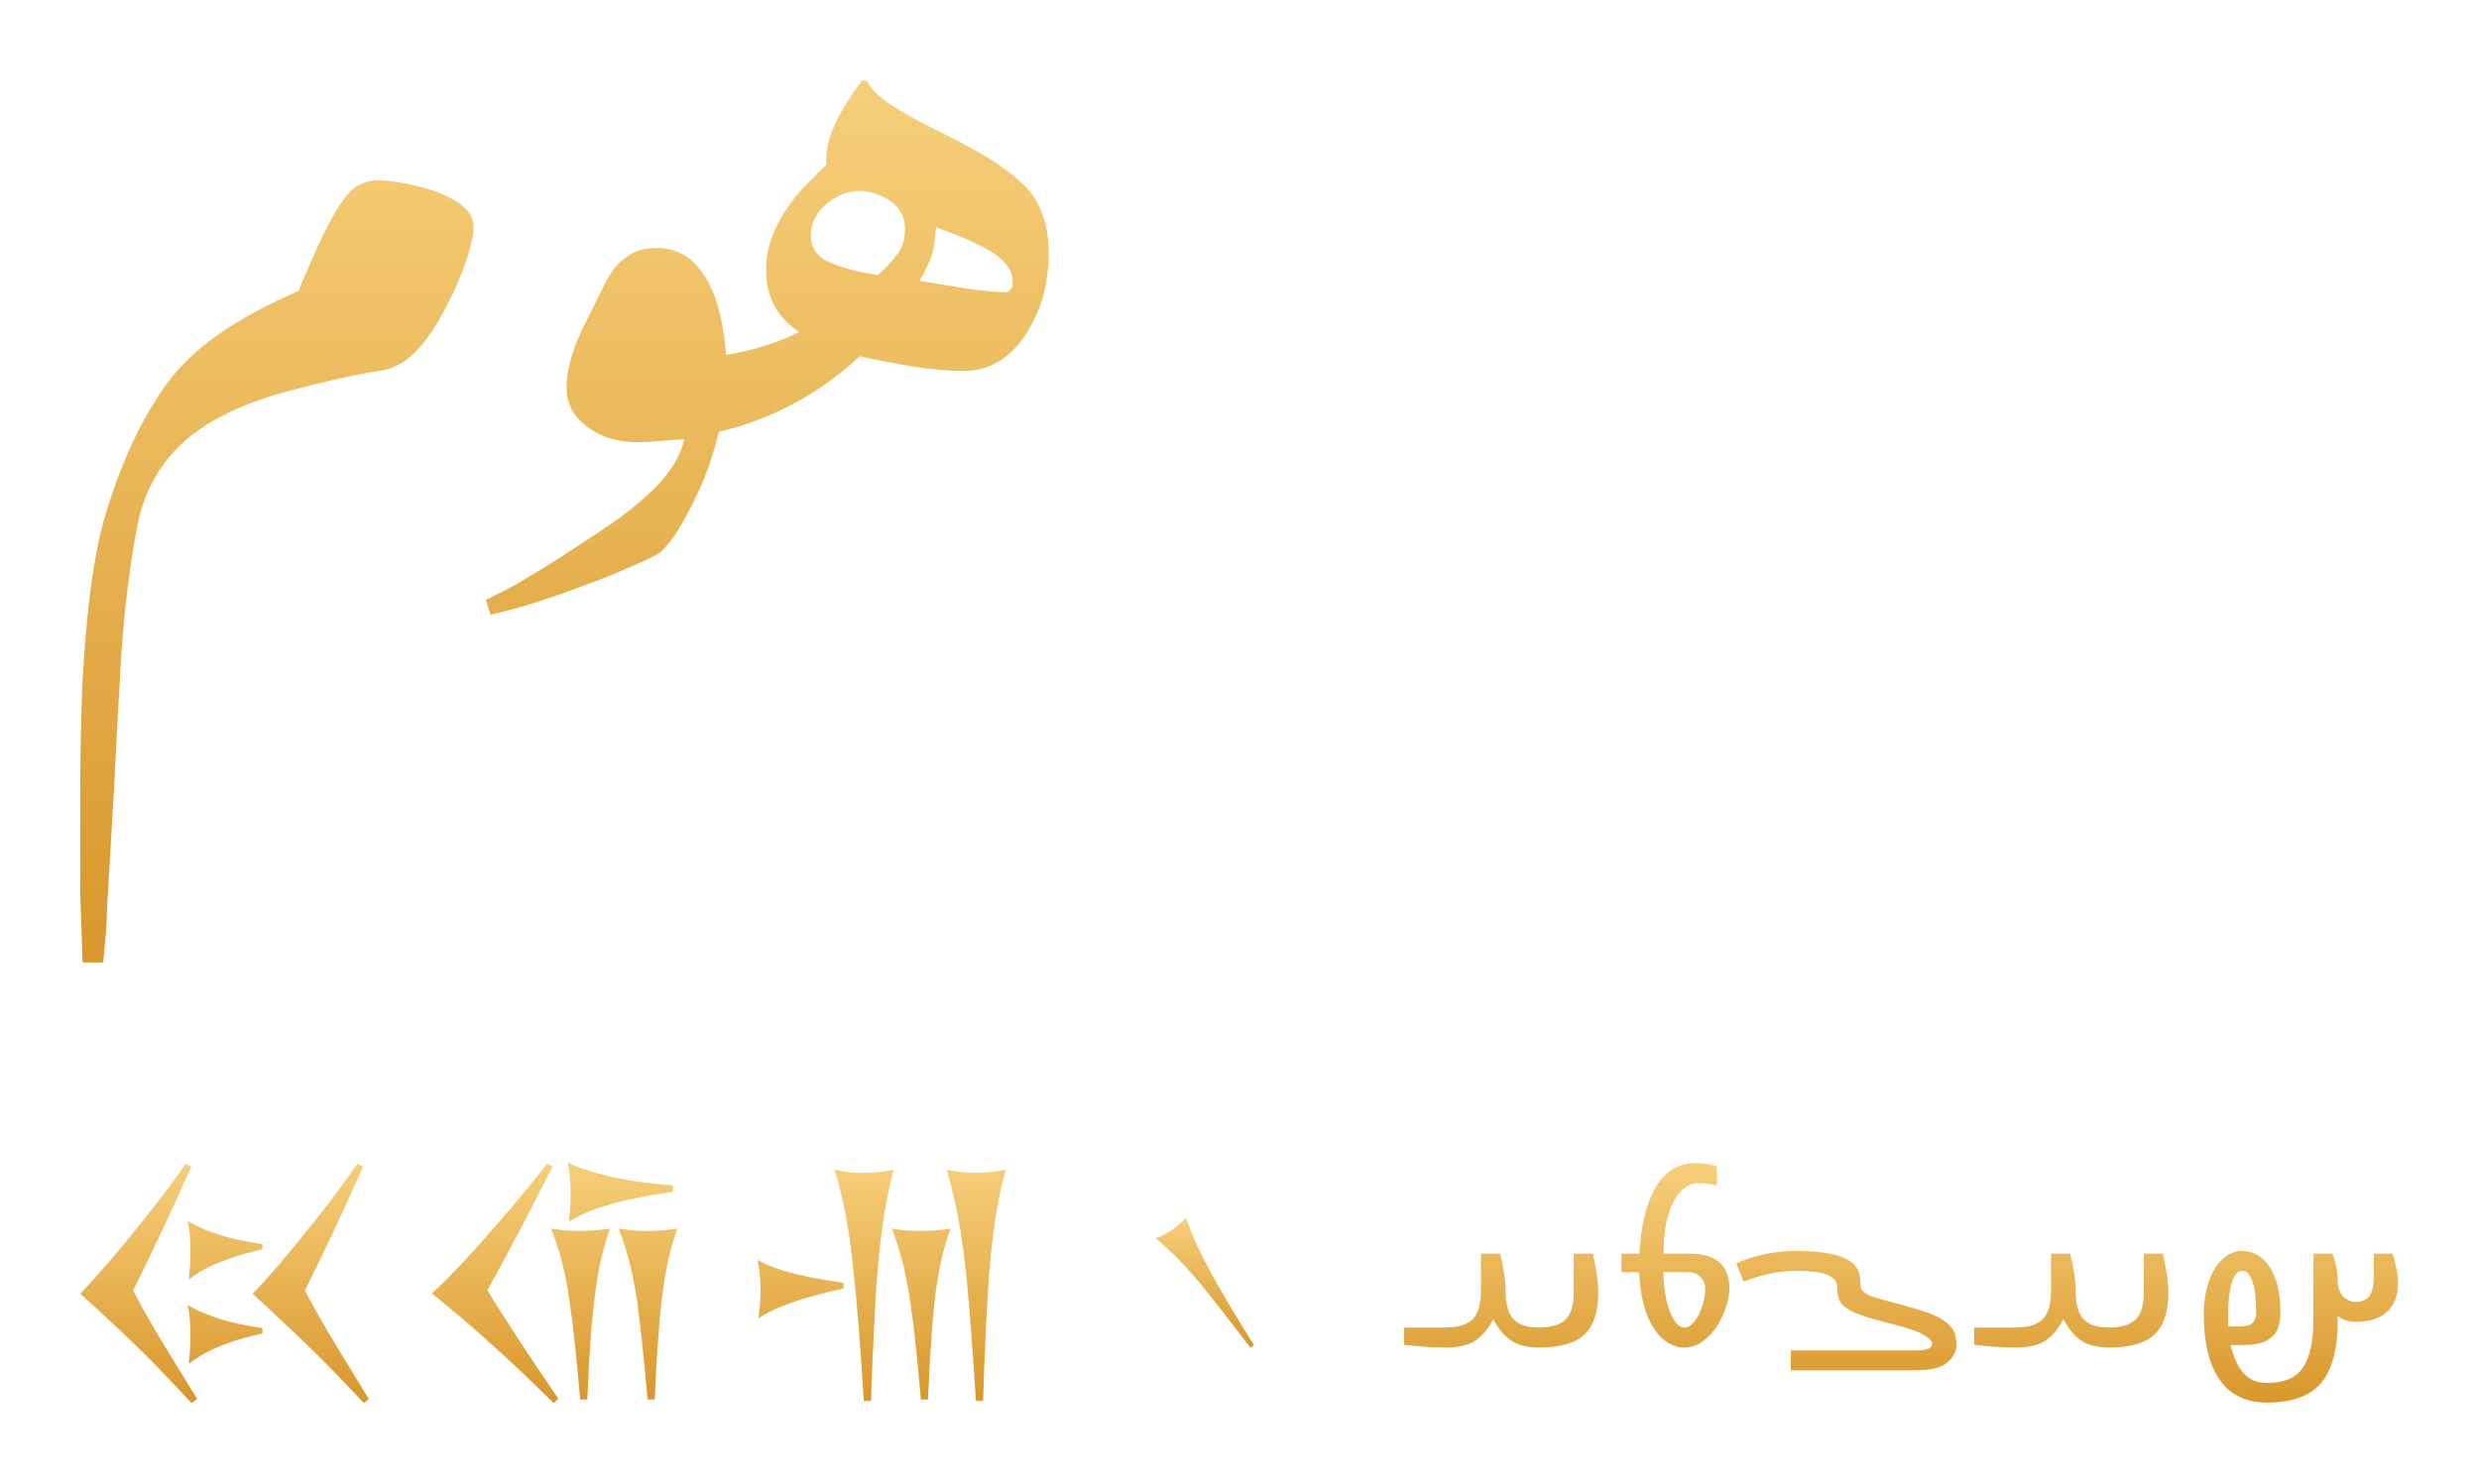
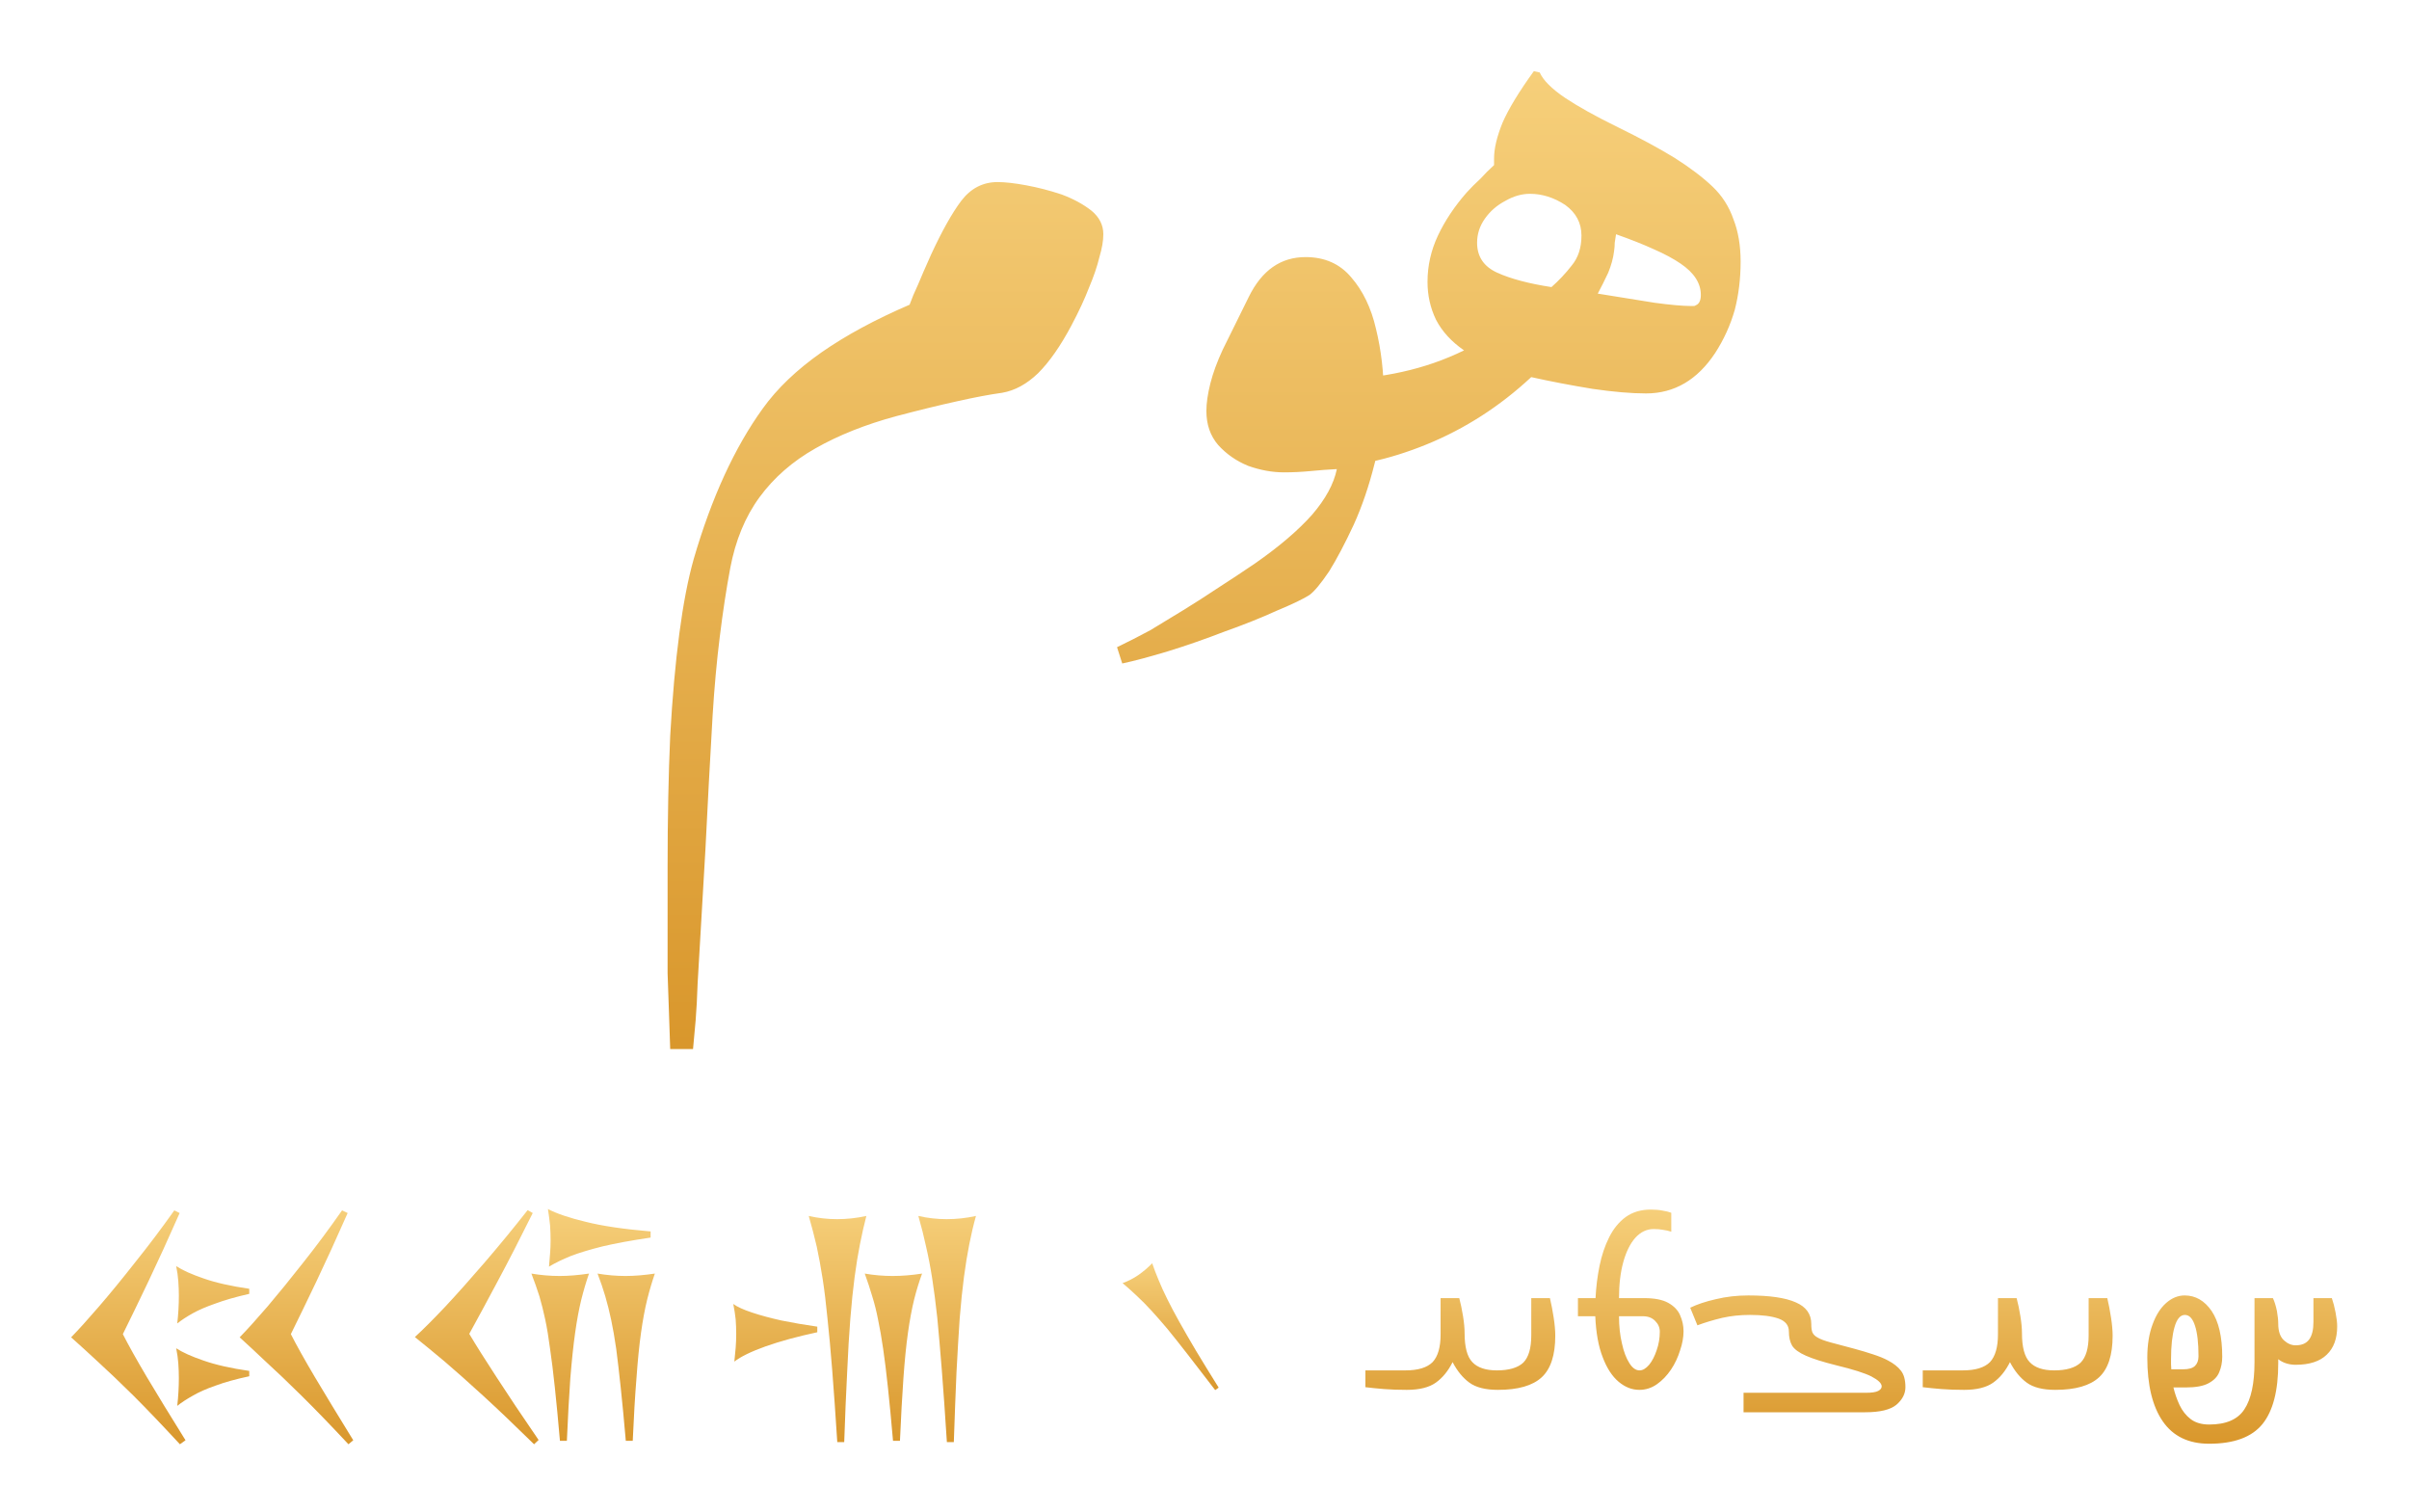
- <svg xmlns="http://www.w3.org/2000/svg" viewBox="0 0 309 185">
+ <svg xmlns="http://www.w3.org/2000/svg" viewBox="0 0 271 170">
  <defs>
    <linearGradient id="hg" x1="0" y1="0" x2="0" y2="1">
      <stop offset="0" stop-color="#f6cf7a" />
      <stop offset="1" stop-color="#d9972c" />
    </linearGradient>
  </defs>
-   <path d="M22 684Q21 652 20 625Q19 598 18 568Q18 539 18 500Q18 460 18 405Q18 294 22 204Q27 115 36 47Q45 -21 58 -67Q99 -208 164 -298Q197 -344 254 -384Q310 -423 389 -457Q394 -471 402 -488Q409 -505 422 -534Q447 -588 468 -616Q490 -645 524 -645Q541 -645 568 -640Q595 -635 622 -626Q649 -616 668 -601Q686 -586 686 -565Q686 -550 680 -530Q675 -509 664 -483Q654 -457 637 -425Q612 -378 586 -352Q560 -327 531 -322Q502 -318 462 -309Q421 -300 368 -286Q298 -267 245 -237Q192 -207 159 -162Q126 -117 114 -53Q105 -5 98 52Q91 108 87 173Q81 276 76 378Q70 481 64 584Q63 615 61 640Q59 664 57 684ZM715 93 707 68Q732 56 758 42Q783 27 809 11Q835 -5 862 -23Q890 -41 918 -60Q974 -99 1006 -135Q1037 -171 1044 -205Q1024 -204 1004 -202Q983 -200 963 -200Q936 -200 908 -210Q881 -221 862 -242Q844 -263 844 -294Q844 -312 850 -336Q856 -360 869 -388L909 -469Q939 -530 996 -530Q1040 -530 1066 -499Q1093 -468 1104 -420Q1116 -371 1116 -317Q1116 -265 1102 -214Q1089 -162 1070 -120Q1050 -77 1032 -48Q1013 -20 1002 -12Q988 -3 952 12Q917 28 872 44Q828 61 786 74Q743 87 715 93ZM1012 -207Q993 -207 982 -221Q972 -235 972 -262Q972 -296 992 -320Q1011 -343 1042 -343Q1095 -343 1144 -354Q1194 -365 1239 -387Q1210 -407 1196 -434Q1183 -461 1183 -492Q1183 -529 1199 -563Q1215 -597 1243 -629Q1253 -640 1264 -650Q1274 -661 1285 -671Q1285 -673 1285 -676Q1285 -679 1285 -681Q1285 -704 1298 -736Q1312 -768 1346 -815L1355 -813Q1363 -795 1394 -774Q1424 -754 1475 -729Q1526 -704 1562 -682Q1598 -659 1620 -638Q1642 -617 1652 -588Q1663 -560 1663 -523Q1663 -484 1654 -449Q1644 -414 1624 -383Q1583 -321 1518 -321Q1484 -321 1436 -328Q1387 -336 1342 -346Q1270 -279 1182 -243Q1094 -207 1012 -207ZM1373 -484Q1390 -499 1404 -517Q1419 -535 1419 -563Q1419 -592 1394 -610Q1368 -627 1340 -627Q1321 -627 1302 -616Q1283 -606 1271 -589Q1259 -572 1259 -552Q1259 -520 1290 -506Q1321 -492 1373 -484ZM1587 -455Q1589 -455 1591 -455Q1593 -455 1594 -456Q1602 -459 1602 -472Q1602 -499 1571 -520Q1555 -531 1530 -542Q1506 -553 1472 -565Q1471 -558 1470 -552Q1470 -546 1469 -539Q1467 -523 1460 -506Q1452 -489 1444 -474Q1494 -466 1531 -460Q1568 -455 1587 -455Z" transform="translate(8.68 69.81) scale(0.07338)" fill="url(#hg)" />
-   <path d="M530 120Q431 13 356 -62Q281 -136 224 -188Q167 -241 122 -281Q164 -324 226 -396Q289 -469 362 -562Q436 -654 509 -757L529 -747Q464 -600 412 -491Q360 -382 316 -293Q348 -230 406 -132Q465 -33 551 105ZM1162 120Q1062 13 986 -62Q911 -136 854 -188Q798 -241 754 -281Q796 -324 858 -396Q920 -469 993 -562Q1066 -654 1138 -757L1159 -747Q1094 -600 1042 -491Q990 -382 946 -293Q978 -230 1036 -132Q1095 -33 1180 105ZM520 -333Q526 -384 526 -437Q526 -463 524 -491Q522 -519 516 -548Q551 -525 618 -502Q686 -478 790 -463V-444Q715 -427 664 -408Q612 -390 578 -371Q544 -352 520 -333ZM520 -24Q526 -77 526 -128Q526 -155 524 -183Q522 -211 516 -240Q551 -217 618 -194Q686 -170 790 -155V-135Q715 -119 664 -100Q612 -82 578 -62Q544 -43 520 -24ZM1914 -546Q1916 -571 1918 -595Q1920 -619 1920 -644Q1920 -672 1918 -701Q1915 -730 1910 -762Q1960 -736 2052 -714Q2143 -691 2295 -678V-655Q2187 -639 2115 -622Q2043 -604 1996 -586Q1949 -567 1914 -546ZM1858 120Q1749 13 1667 -62Q1585 -137 1523 -190Q1461 -242 1411 -282Q1457 -324 1525 -396Q1593 -469 1673 -562Q1753 -655 1834 -758L1853 -747Q1780 -600 1722 -492Q1664 -383 1615 -294Q1653 -230 1717 -132Q1781 -33 1875 104ZM1955 107Q1945 -8 1936 -92Q1927 -177 1918 -238Q1910 -300 1900 -347Q1890 -394 1878 -435Q1865 -476 1848 -520Q1901 -511 1954 -511Q2004 -511 2064 -520Q2048 -474 2035 -422Q2022 -369 2012 -298Q2002 -227 1994 -128Q1987 -30 1981 107ZM2202 107Q2192 -8 2183 -92Q2174 -177 2166 -238Q2157 -300 2147 -347Q2137 -394 2125 -435Q2113 -476 2096 -520Q2149 -511 2201 -511Q2251 -511 2311 -520Q2295 -474 2282 -422Q2269 -369 2259 -298Q2249 -227 2242 -128Q2234 -30 2228 107ZM3406 112Q3396 -44 3387 -158Q3378 -271 3370 -354Q3361 -437 3351 -501Q3341 -565 3328 -621Q3316 -677 3299 -736Q3352 -724 3405 -724Q3460 -724 3515 -736Q3501 -686 3490 -630Q3479 -575 3470 -507Q3461 -439 3454 -352Q3448 -264 3442 -150Q3437 -36 3432 112ZM2995 112Q2985 -44 2976 -158Q2967 -271 2958 -354Q2950 -437 2940 -501Q2930 -565 2918 -621Q2905 -677 2888 -736Q2941 -724 2994 -724Q3049 -724 3104 -736Q3091 -686 3080 -630Q3069 -575 3060 -507Q3051 -439 3044 -352Q3037 -264 3032 -150Q3026 -36 3021 112ZM3204 107Q3194 -8 3185 -92Q3176 -177 3167 -238Q3158 -300 3148 -347Q3139 -394 3126 -435Q3114 -476 3098 -520Q3149 -511 3203 -511Q3255 -511 3313 -520Q3296 -474 3283 -422Q3270 -369 3260 -298Q3250 -227 3243 -128Q3236 -30 3230 107ZM2609 -190Q2612 -216 2614 -242Q2616 -268 2616 -294Q2616 -320 2614 -348Q2611 -376 2605 -406Q2627 -390 2675 -374Q2723 -358 2786 -344Q2850 -331 2920 -321V-300Q2808 -276 2726 -247Q2645 -218 2609 -190Z" transform="translate(5.85 170.86) scale(0.034)" fill="url(#hg)" />
-   <path d="M698 45Q603 -79 533 -169Q463 -259 410 -324Q356 -388 312 -436Q268 -484 226 -523Q185 -562 138 -602Q188 -620 232 -650Q277 -681 317 -722Q334 -672 356 -620Q377 -568 408 -506Q438 -445 481 -368Q524 -291 582 -193Q641 -95 719 30Z" transform="translate(141.15 167.08) scale(0.02108)" fill="url(#hg)" />
-   <path d="M175 -84Q128 -84 90 -87Q53 -90 20 -94V-157H170Q241 -157 272 -188Q302 -220 302 -292V-428H372Q380 -398 386 -361Q392 -324 392 -297Q392 -218 421 -188Q450 -157 513 -157Q581 -157 612 -186Q642 -216 642 -288V-428H712Q720 -394 726 -355Q732 -316 732 -287Q732 -178 681 -131Q630 -84 517 -84Q447 -84 410 -111Q373 -138 347 -188Q322 -138 284 -111Q246 -84 175 -84ZM1047 -84Q1006 -84 970 -114Q933 -145 910 -206Q886 -267 882 -360H817V-428H883Q886 -490 898 -549Q910 -608 934 -656Q958 -704 996 -732Q1035 -760 1090 -760Q1116 -760 1135 -756Q1154 -753 1167 -748V-677Q1152 -682 1136 -684Q1121 -687 1101 -687Q1062 -687 1032 -654Q1003 -621 987 -563Q971 -505 971 -428H1065Q1124 -428 1156 -410Q1188 -392 1200 -364Q1213 -335 1213 -304Q1213 -270 1200 -232Q1188 -193 1166 -160Q1143 -126 1113 -105Q1083 -84 1047 -84ZM1048 -157Q1066 -157 1084 -178Q1101 -199 1112 -232Q1124 -266 1124 -302Q1124 -325 1107 -342Q1090 -360 1061 -360H971Q971 -304 982 -258Q992 -212 1010 -184Q1027 -157 1048 -157ZM1692 -331Q1692 -311 1696 -300Q1701 -288 1716 -280Q1731 -271 1764 -262Q1797 -253 1854 -238Q1891 -228 1924 -217Q1958 -206 1980 -194Q2012 -177 2028 -156Q2045 -135 2045 -94Q2045 -57 2011 -28Q1977 0 1894 0H1438V-73H1896Q1930 -73 1943 -80Q1956 -87 1956 -97Q1956 -114 1918 -134Q1881 -153 1786 -176Q1710 -195 1672 -212Q1633 -229 1620 -250Q1608 -271 1608 -303Q1608 -337 1570 -351Q1531 -365 1462 -365Q1407 -365 1358 -354Q1308 -342 1265 -326L1238 -392Q1277 -411 1334 -424Q1392 -438 1456 -438Q1576 -438 1634 -412Q1692 -387 1692 -331ZM2265 -84Q2218 -84 2180 -87Q2143 -90 2110 -94V-157H2260Q2331 -157 2362 -188Q2392 -220 2392 -292V-428H2462Q2470 -398 2476 -361Q2482 -324 2482 -297Q2482 -218 2511 -188Q2540 -157 2603 -157Q2671 -157 2702 -186Q2732 -216 2732 -288V-428H2802Q2810 -394 2816 -355Q2822 -316 2822 -287Q2822 -178 2771 -131Q2720 -84 2607 -84Q2537 -84 2500 -111Q2463 -138 2437 -188Q2412 -138 2374 -111Q2336 -84 2265 -84ZM3184 118Q3068 118 3010 34Q2952 -50 2952 -205Q2952 -277 2972 -330Q2991 -382 3023 -410Q3055 -438 3092 -438Q3153 -438 3193 -380Q3233 -321 3233 -208Q3233 -177 3222 -151Q3212 -125 3182 -109Q3153 -93 3096 -93H3050Q3058 -59 3073 -27Q3088 5 3115 26Q3142 46 3184 46Q3279 46 3316 -11Q3354 -68 3354 -188V-428H3423Q3432 -409 3438 -380Q3443 -352 3443 -332Q3443 -290 3464 -270Q3485 -251 3508 -251Q3543 -251 3559 -273Q3575 -295 3575 -338V-428H3644Q3652 -405 3658 -374Q3664 -343 3664 -322Q3664 -253 3625 -216Q3586 -178 3508 -178Q3491 -178 3474 -183Q3457 -188 3443 -199V-184Q3443 -29 3384 44Q3324 118 3184 118ZM3042 -161H3086Q3118 -161 3131 -174Q3144 -187 3144 -210Q3144 -284 3131 -324Q3118 -365 3093 -365Q3067 -365 3054 -319Q3041 -273 3041 -199Q3041 -190 3041 -180Q3041 -171 3042 -161Z" transform="translate(174.33 170.86) scale(0.034)" fill="url(#hg)" />
+   <path d="M22 684Q21 652 20 625Q19 598 18 568Q18 539 18 500Q18 460 18 405Q18 294 22 204Q27 115 36 47Q45 -21 58 -67Q99 -208 164 -298Q197 -344 254 -384Q310 -423 389 -457Q394 -471 402 -488Q409 -505 422 -534Q447 -588 468 -616Q490 -645 524 -645Q541 -645 568 -640Q595 -635 622 -626Q649 -616 668 -601Q686 -586 686 -565Q686 -550 680 -530Q675 -509 664 -483Q654 -457 637 -425Q612 -378 586 -352Q560 -327 531 -322Q502 -318 462 -309Q421 -300 368 -286Q298 -267 245 -237Q192 -207 159 -162Q126 -117 114 -53Q105 -5 98 52Q91 108 87 173Q81 276 76 378Q70 481 64 584Q63 615 61 640Q59 664 57 684ZM715 93 707 68Q732 56 758 42Q783 27 809 11Q835 -5 862 -23Q890 -41 918 -60Q974 -99 1006 -135Q1037 -171 1044 -205Q1024 -204 1004 -202Q983 -200 963 -200Q936 -200 908 -210Q881 -221 862 -242Q844 -263 844 -294Q844 -312 850 -336Q856 -360 869 -388L909 -469Q939 -530 996 -530Q1040 -530 1066 -499Q1093 -468 1104 -420Q1116 -371 1116 -317Q1116 -265 1102 -214Q1089 -162 1070 -120Q1050 -77 1032 -48Q1013 -20 1002 -12Q988 -3 952 12Q917 28 872 44Q828 61 786 74Q743 87 715 93ZM1012 -207Q993 -207 982 -221Q972 -235 972 -262Q972 -296 992 -320Q1011 -343 1042 -343Q1095 -343 1144 -354Q1194 -365 1239 -387Q1210 -407 1196 -434Q1183 -461 1183 -492Q1183 -529 1199 -563Q1215 -597 1243 -629Q1253 -640 1264 -650Q1274 -661 1285 -671Q1285 -673 1285 -676Q1285 -679 1285 -681Q1285 -704 1298 -736Q1312 -768 1346 -815L1355 -813Q1363 -795 1394 -774Q1424 -754 1475 -729Q1526 -704 1562 -682Q1598 -659 1620 -638Q1642 -617 1652 -588Q1663 -560 1663 -523Q1663 -484 1654 -449Q1644 -414 1624 -383Q1583 -321 1518 -321Q1484 -321 1436 -328Q1387 -336 1342 -346Q1270 -279 1182 -243Q1094 -207 1012 -207ZM1373 -484Q1390 -499 1404 -517Q1419 -535 1419 -563Q1419 -592 1394 -610Q1368 -627 1340 -627Q1321 -627 1302 -616Q1283 -606 1271 -589Q1259 -572 1259 -552Q1259 -520 1290 -506Q1321 -492 1373 -484ZM1587 -455Q1589 -455 1591 -455Q1593 -455 1594 -456Q1602 -459 1602 -472Q1602 -499 1571 -520Q1555 -531 1530 -542Q1506 -553 1472 -565Q1471 -558 1470 -552Q1470 -546 1469 -539Q1467 -523 1460 -506Q1452 -489 1444 -474Q1494 -466 1531 -460Q1568 -455 1587 -455Z" transform="translate(73.78 67.81) scale(0.07338)" fill="url(#hg)" />
+   <path d="M530 120Q431 13 356 -62Q281 -136 224 -188Q167 -241 122 -281Q164 -324 226 -396Q289 -469 362 -562Q436 -654 509 -757L529 -747Q464 -600 412 -491Q360 -382 316 -293Q348 -230 406 -132Q465 -33 551 105ZM1162 120Q1062 13 986 -62Q911 -136 854 -188Q798 -241 754 -281Q796 -324 858 -396Q920 -469 993 -562Q1066 -654 1138 -757L1159 -747Q1094 -600 1042 -491Q990 -382 946 -293Q978 -230 1036 -132Q1095 -33 1180 105ZM520 -333Q526 -384 526 -437Q526 -463 524 -491Q522 -519 516 -548Q551 -525 618 -502Q686 -478 790 -463V-444Q715 -427 664 -408Q612 -390 578 -371Q544 -352 520 -333ZM520 -24Q526 -77 526 -128Q526 -155 524 -183Q522 -211 516 -240Q551 -217 618 -194Q686 -170 790 -155V-135Q715 -119 664 -100Q612 -82 578 -62Q544 -43 520 -24ZM1914 -546Q1916 -571 1918 -595Q1920 -619 1920 -644Q1920 -672 1918 -701Q1915 -730 1910 -762Q1960 -736 2052 -714Q2143 -691 2295 -678V-655Q2187 -639 2115 -622Q2043 -604 1996 -586Q1949 -567 1914 -546ZM1858 120Q1749 13 1667 -62Q1585 -137 1523 -190Q1461 -242 1411 -282Q1457 -324 1525 -396Q1593 -469 1673 -562Q1753 -655 1834 -758L1853 -747Q1780 -600 1722 -492Q1664 -383 1615 -294Q1653 -230 1717 -132Q1781 -33 1875 104ZM1955 107Q1945 -8 1936 -92Q1927 -177 1918 -238Q1910 -300 1900 -347Q1890 -394 1878 -435Q1865 -476 1848 -520Q1901 -511 1954 -511Q2004 -511 2064 -520Q2048 -474 2035 -422Q2022 -369 2012 -298Q2002 -227 1994 -128Q1987 -30 1981 107ZM2202 107Q2192 -8 2183 -92Q2174 -177 2166 -238Q2157 -300 2147 -347Q2137 -394 2125 -435Q2113 -476 2096 -520Q2149 -511 2201 -511Q2251 -511 2311 -520Q2295 -474 2282 -422Q2269 -369 2259 -298Q2249 -227 2242 -128Q2234 -30 2228 107ZM3406 112Q3396 -44 3387 -158Q3378 -271 3370 -354Q3361 -437 3351 -501Q3341 -565 3328 -621Q3316 -677 3299 -736Q3352 -724 3405 -724Q3460 -724 3515 -736Q3501 -686 3490 -630Q3479 -575 3470 -507Q3461 -439 3454 -352Q3448 -264 3442 -150Q3437 -36 3432 112ZM2995 112Q2985 -44 2976 -158Q2967 -271 2958 -354Q2950 -437 2940 -501Q2930 -565 2918 -621Q2905 -677 2888 -736Q2941 -724 2994 -724Q3049 -724 3104 -736Q3091 -686 3080 -630Q3069 -575 3060 -507Q3051 -439 3044 -352Q3037 -264 3032 -150Q3026 -36 3021 112ZM3204 107Q3194 -8 3185 -92Q3176 -177 3167 -238Q3158 -300 3148 -347Q3139 -394 3126 -435Q3114 -476 3098 -520Q3149 -511 3203 -511Q3255 -511 3313 -520Q3296 -474 3283 -422Q3270 -369 3260 -298Q3250 -227 3243 -128Q3236 -30 3230 107ZM2609 -190Q2612 -216 2614 -242Q2616 -268 2616 -294Q2616 -320 2614 -348Q2611 -376 2605 -406Q2627 -390 2675 -374Q2723 -358 2786 -344Q2850 -331 2920 -321V-300Q2808 -276 2726 -247Q2645 -218 2609 -190Z" transform="translate(4.34 158.86) scale(0.03)" fill="url(#hg)" />
+   <path d="M698 45Q603 -79 533 -169Q463 -259 410 -324Q356 -388 312 -436Q268 -484 226 -523Q185 -562 138 -602Q188 -620 232 -650Q277 -681 317 -722Q334 -672 356 -620Q377 -568 408 -506Q438 -445 481 -368Q524 -291 582 -193Q641 -95 719 30Z" transform="translate(123.72 155.53) scale(0.0186)" fill="url(#hg)" />
+   <path d="M175 -84Q128 -84 90 -87Q53 -90 20 -94V-157H170Q241 -157 272 -188Q302 -220 302 -292V-428H372Q380 -398 386 -361Q392 -324 392 -297Q392 -218 421 -188Q450 -157 513 -157Q581 -157 612 -186Q642 -216 642 -288V-428H712Q720 -394 726 -355Q732 -316 732 -287Q732 -178 681 -131Q630 -84 517 -84Q447 -84 410 -111Q373 -138 347 -188Q322 -138 284 -111Q246 -84 175 -84ZM1047 -84Q1006 -84 970 -114Q933 -145 910 -206Q886 -267 882 -360H817V-428H883Q886 -490 898 -549Q910 -608 934 -656Q958 -704 996 -732Q1035 -760 1090 -760Q1116 -760 1135 -756Q1154 -753 1167 -748V-677Q1152 -682 1136 -684Q1121 -687 1101 -687Q1062 -687 1032 -654Q1003 -621 987 -563Q971 -505 971 -428H1065Q1124 -428 1156 -410Q1188 -392 1200 -364Q1213 -335 1213 -304Q1213 -270 1200 -232Q1188 -193 1166 -160Q1143 -126 1113 -105Q1083 -84 1047 -84ZM1048 -157Q1066 -157 1084 -178Q1101 -199 1112 -232Q1124 -266 1124 -302Q1124 -325 1107 -342Q1090 -360 1061 -360H971Q971 -304 982 -258Q992 -212 1010 -184Q1027 -157 1048 -157ZM1692 -331Q1692 -311 1696 -300Q1701 -288 1716 -280Q1731 -271 1764 -262Q1797 -253 1854 -238Q1891 -228 1924 -217Q1958 -206 1980 -194Q2012 -177 2028 -156Q2045 -135 2045 -94Q2045 -57 2011 -28Q1977 0 1894 0H1438V-73H1896Q1930 -73 1943 -80Q1956 -87 1956 -97Q1956 -114 1918 -134Q1881 -153 1786 -176Q1710 -195 1672 -212Q1633 -229 1620 -250Q1608 -271 1608 -303Q1608 -337 1570 -351Q1531 -365 1462 -365Q1407 -365 1358 -354Q1308 -342 1265 -326L1238 -392Q1277 -411 1334 -424Q1392 -438 1456 -438Q1576 -438 1634 -412Q1692 -387 1692 -331ZM2265 -84Q2218 -84 2180 -87Q2143 -90 2110 -94V-157H2260Q2331 -157 2362 -188Q2392 -220 2392 -292V-428H2462Q2470 -398 2476 -361Q2482 -324 2482 -297Q2482 -218 2511 -188Q2540 -157 2603 -157Q2671 -157 2702 -186Q2732 -216 2732 -288V-428H2802Q2810 -394 2816 -355Q2822 -316 2822 -287Q2822 -178 2771 -131Q2720 -84 2607 -84Q2537 -84 2500 -111Q2463 -138 2437 -188Q2412 -138 2374 -111Q2336 -84 2265 -84ZM3184 118Q3068 118 3010 34Q2952 -50 2952 -205Q2952 -277 2972 -330Q2991 -382 3023 -410Q3055 -438 3092 -438Q3153 -438 3193 -380Q3233 -321 3233 -208Q3233 -177 3222 -151Q3212 -125 3182 -109Q3153 -93 3096 -93H3050Q3058 -59 3073 -27Q3088 5 3115 26Q3142 46 3184 46Q3279 46 3316 -11Q3354 -68 3354 -188V-428H3423Q3432 -409 3438 -380Q3443 -352 3443 -332Q3443 -290 3464 -270Q3485 -251 3508 -251Q3543 -251 3559 -273Q3575 -295 3575 -338V-428H3644Q3652 -405 3658 -374Q3664 -343 3664 -322Q3664 -253 3625 -216Q3586 -178 3508 -178Q3491 -178 3474 -183Q3457 -188 3443 -199V-184Q3443 -29 3384 44Q3324 118 3184 118ZM3042 -161H3086Q3118 -161 3131 -174Q3144 -187 3144 -210Q3144 -284 3131 -324Q3118 -365 3093 -365Q3067 -365 3054 -319Q3041 -273 3041 -199Q3041 -190 3041 -180Q3041 -171 3042 -161Z" transform="translate(153.00 158.86) scale(0.03)" fill="url(#hg)" />
</svg>
